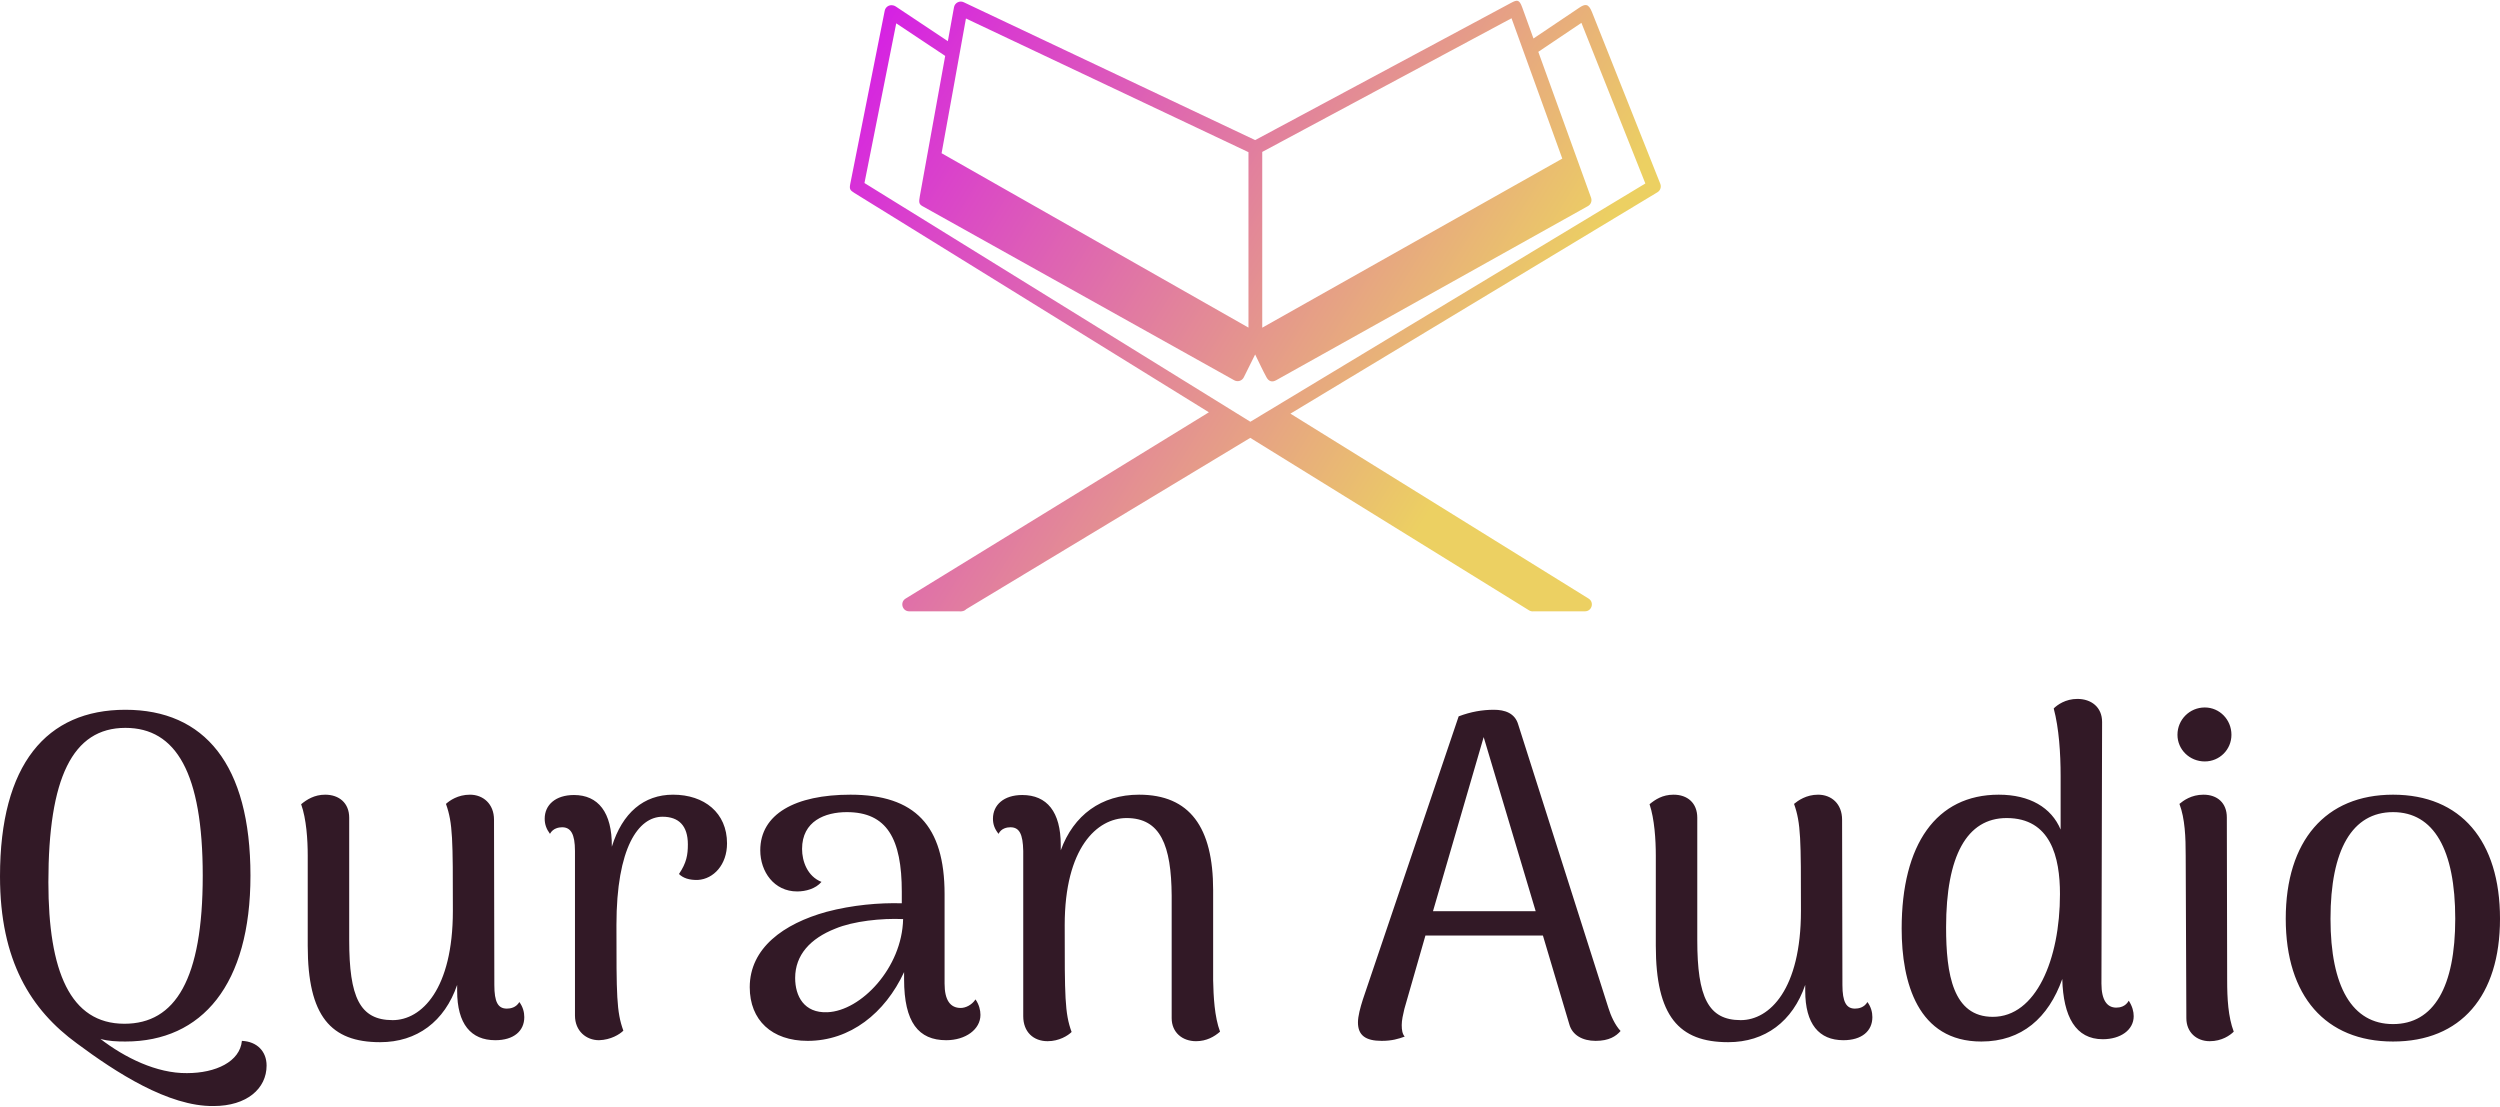
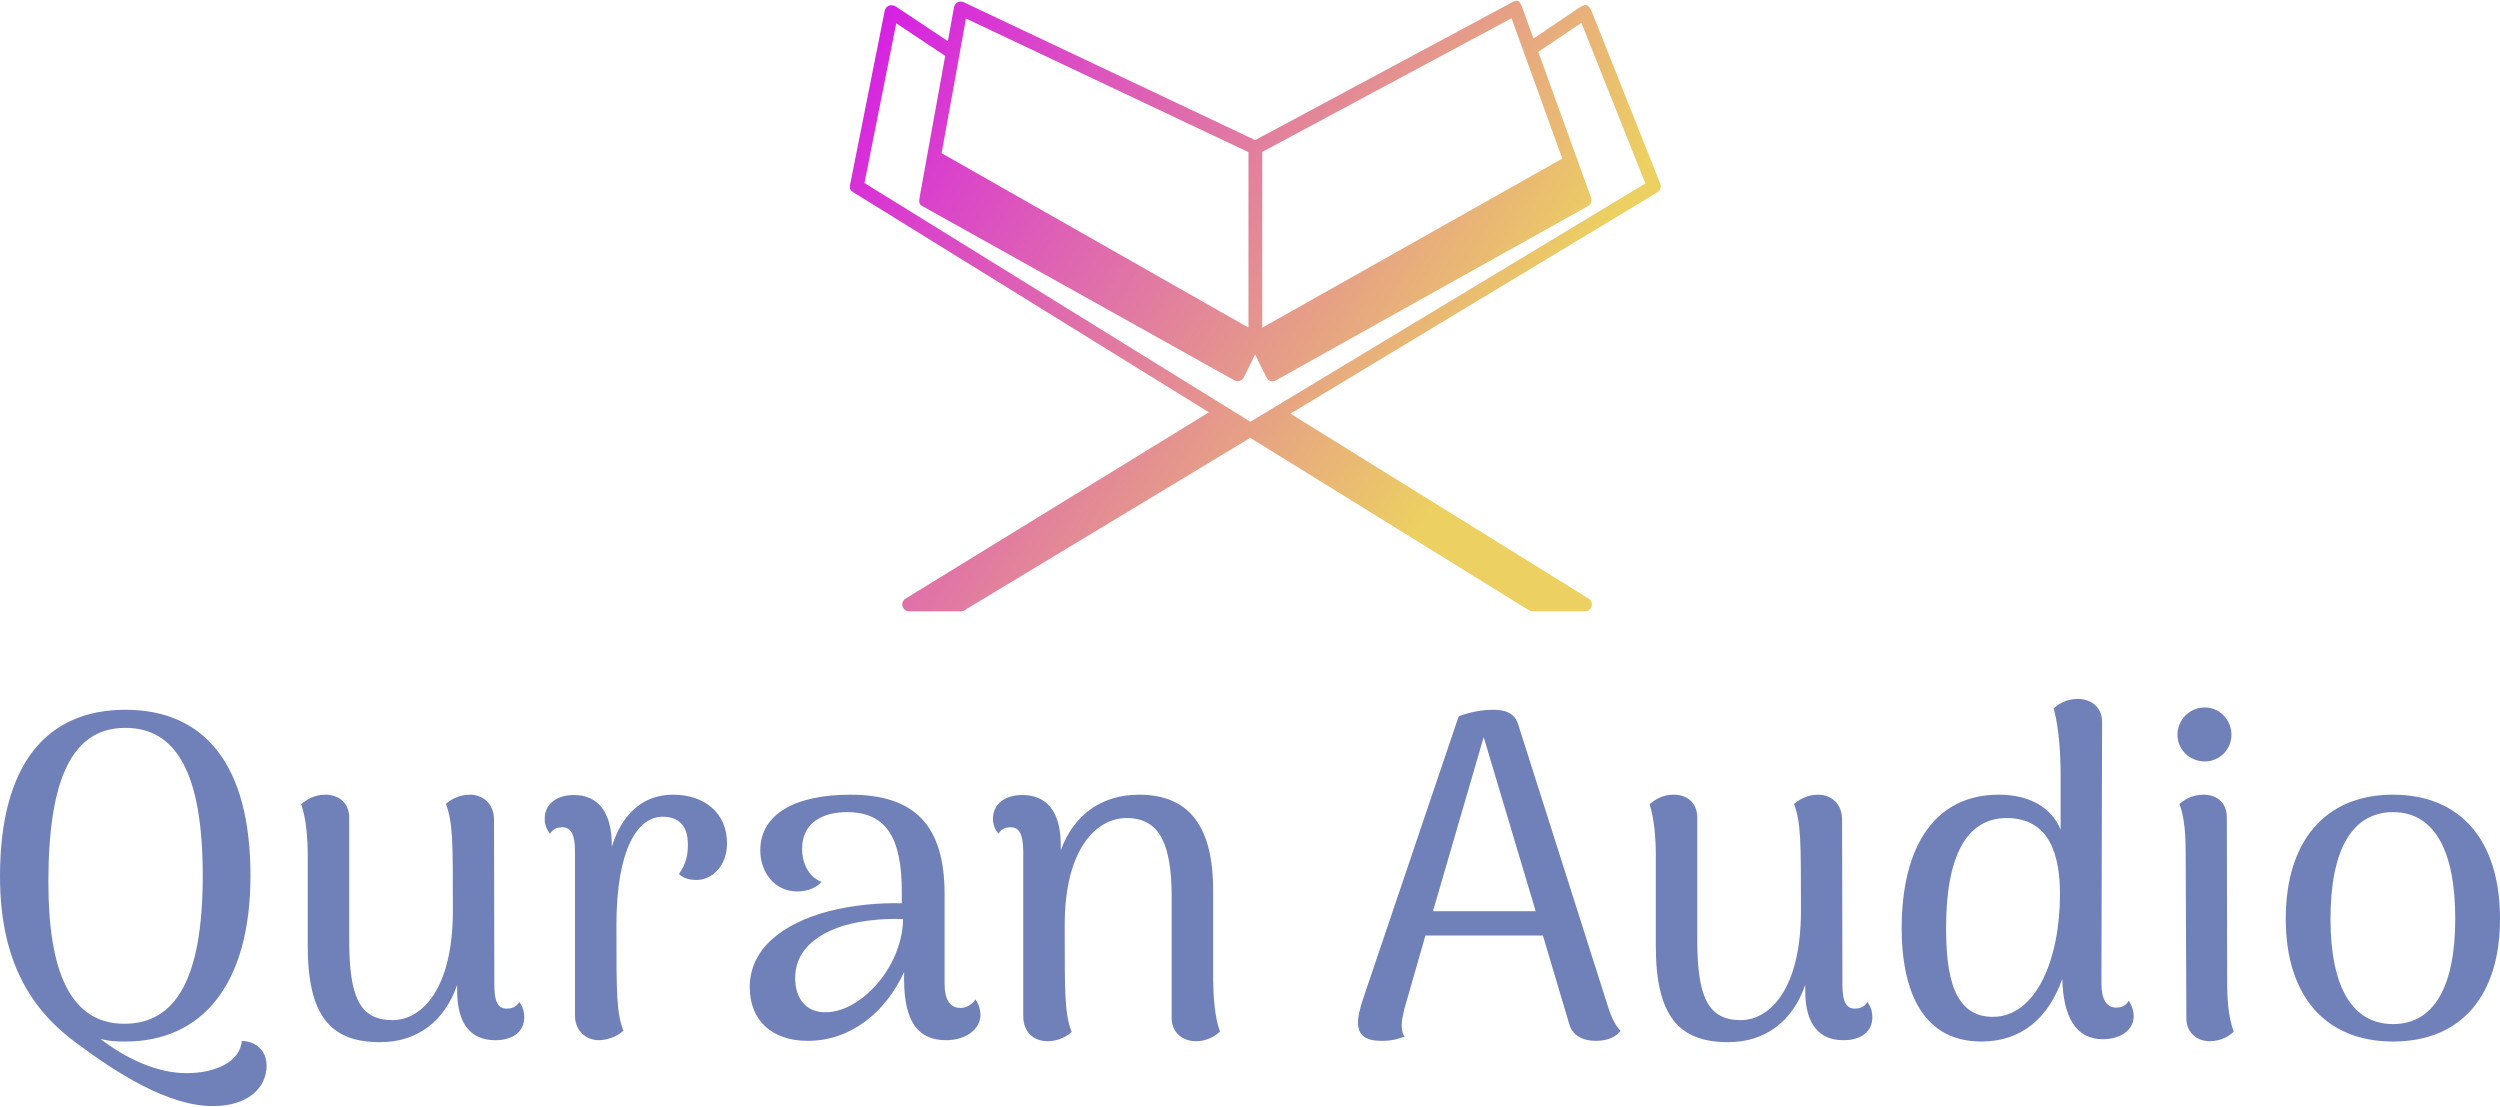
<svg xmlns="http://www.w3.org/2000/svg" data-v-423bf9ae="" viewBox="0 0 368.431 163" class="iconAbove">
-   <g data-v-423bf9ae="" id="9b56f83e-793e-47df-866b-961404a4a38e" fill="#321926" transform="matrix(4.850334,0,0,4.850334,-3.880266,79.7669)">
+   <g data-v-423bf9ae="" id="9b56f83e-793e-47df-866b-961404a4a38e" fill="#7081b9" transform="matrix(4.850334,0,0,4.850334,-3.880266,79.7669)">
    <path d="M7.29 17.16C8.30 17.16 8.90 16.63 8.90 15.93C8.90 15.50 8.61 15.20 8.15 15.18C8.09 15.81 7.36 16.16 6.48 16.16C5.56 16.17 4.59 15.69 3.85 15.12C4.09 15.19 4.35 15.20 4.61 15.20C6.94 15.20 8.41 13.47 8.41 10.16C8.41 6.78 7.01 5.12 4.61 5.12C2.21 5.12 0.80 6.78 0.80 10.18C0.80 12.75 1.74 14.24 3.14 15.26C4.31 16.13 5.92 17.18 7.29 17.16ZM4.58 14.66C2.93 14.66 2.27 13.06 2.27 10.36C2.27 7.20 3.00 5.67 4.61 5.67C6.15 5.67 6.96 7.04 6.96 10.16C6.96 13.31 6.13 14.66 4.58 14.66ZM16.58 14C16.48 14.17 16.31 14.20 16.20 14.20C15.93 14.20 15.82 14 15.82 13.48L15.81 8.46C15.81 7.98 15.48 7.70 15.08 7.70C14.71 7.70 14.46 7.88 14.35 7.98C14.56 8.57 14.56 9.06 14.56 11.23C14.56 13.61 13.61 14.55 12.73 14.55C11.73 14.55 11.41 13.85 11.41 12.12L11.41 8.40C11.41 7.95 11.10 7.70 10.68 7.70C10.35 7.70 10.12 7.85 9.95 7.99C10.11 8.44 10.15 9.07 10.15 9.55L10.15 12.29C10.15 14.43 10.85 15.22 12.35 15.22C13.47 15.22 14.31 14.59 14.69 13.48L14.69 13.66C14.69 14.67 15.11 15.16 15.85 15.16C16.41 15.16 16.73 14.88 16.73 14.46C16.73 14.31 16.69 14.15 16.58 14ZM21.25 7.70C20.36 7.70 19.71 8.25 19.39 9.28C19.40 8.23 18.97 7.71 18.24 7.71C17.68 7.71 17.35 8.01 17.35 8.43C17.35 8.60 17.40 8.74 17.51 8.89C17.60 8.72 17.78 8.69 17.88 8.69C18.14 8.69 18.27 8.89 18.27 9.41L18.27 14.41C18.27 14.88 18.61 15.16 19.00 15.16C19.36 15.15 19.63 14.98 19.74 14.87C19.53 14.29 19.53 13.80 19.53 11.66C19.53 9.30 20.20 8.37 20.93 8.37C21.42 8.37 21.70 8.64 21.70 9.21C21.70 9.53 21.66 9.77 21.43 10.11C21.55 10.23 21.74 10.30 22.01 10.29C22.48 10.26 22.89 9.83 22.89 9.18C22.89 8.25 22.20 7.70 21.25 7.70ZM30.44 13.92C30.32 14.10 30.13 14.18 29.99 14.18C29.67 14.18 29.50 13.94 29.50 13.44L29.50 10.72C29.50 8.64 28.60 7.70 26.64 7.70C24.96 7.70 23.90 8.29 23.90 9.39C23.90 10.04 24.32 10.64 25.02 10.64C25.28 10.64 25.58 10.56 25.76 10.35C25.33 10.18 25.17 9.72 25.17 9.35C25.17 8.50 25.87 8.23 26.53 8.23C27.75 8.23 28.20 9.04 28.20 10.65L28.20 11.00C27.52 10.98 26.70 11.05 25.91 11.26C24.61 11.62 23.58 12.36 23.58 13.55C23.58 14.55 24.25 15.18 25.34 15.18C26.63 15.18 27.69 14.34 28.27 13.09L28.27 13.31C28.27 14.62 28.71 15.16 29.55 15.16C30.14 15.16 30.59 14.83 30.59 14.39C30.59 14.25 30.55 14.08 30.44 13.92ZM25.94 14.31C25.23 14.34 24.96 13.82 24.96 13.27C24.96 12.57 25.42 12.07 26.18 11.77C26.73 11.54 27.59 11.45 28.24 11.48C28.21 12.96 26.96 14.27 25.94 14.31ZM37.66 13.34L37.66 10.60C37.66 8.69 36.95 7.70 35.41 7.70C34.26 7.70 33.42 8.32 33.03 9.39L33.03 9.23C33.03 8.22 32.61 7.71 31.86 7.71C31.30 7.71 30.97 8.01 30.97 8.43C30.97 8.60 31.02 8.74 31.14 8.89C31.22 8.72 31.40 8.69 31.50 8.69C31.77 8.69 31.88 8.89 31.89 9.41L31.89 14.43C31.89 14.91 32.20 15.19 32.63 15.19C32.98 15.19 33.25 15.02 33.36 14.91C33.15 14.34 33.15 13.83 33.15 11.66C33.15 9.32 34.13 8.41 35.03 8.41C36.06 8.41 36.39 9.24 36.40 10.77L36.40 14.49C36.40 14.92 36.72 15.19 37.14 15.19C37.46 15.19 37.70 15.05 37.87 14.90C37.70 14.45 37.67 13.82 37.66 13.34ZM49.67 14.18L46.93 5.57C46.83 5.22 46.52 5.12 46.19 5.12C45.84 5.12 45.49 5.18 45.12 5.32L42.21 13.92C42.13 14.17 42.06 14.43 42.06 14.62C42.06 15.01 42.29 15.18 42.78 15.18C43.09 15.18 43.29 15.12 43.48 15.05C43.41 14.97 43.39 14.85 43.39 14.70C43.39 14.55 43.43 14.38 43.47 14.21L44.11 11.98L47.68 11.98L48.48 14.67C48.57 15.01 48.89 15.18 49.28 15.18C49.69 15.18 49.90 15.04 50.04 14.88C49.87 14.70 49.74 14.41 49.67 14.18ZM44.34 11.24L45.88 5.95L47.46 11.24ZM57.54 14C57.44 14.17 57.27 14.20 57.16 14.20C56.90 14.20 56.78 14 56.78 13.48L56.77 8.46C56.77 7.98 56.45 7.70 56.04 7.70C55.68 7.70 55.43 7.88 55.31 7.98C55.52 8.57 55.52 9.06 55.52 11.23C55.52 13.61 54.57 14.55 53.69 14.55C52.70 14.55 52.37 13.85 52.37 12.12L52.37 8.40C52.37 7.95 52.07 7.70 51.65 7.70C51.31 7.70 51.09 7.85 50.92 7.99C51.07 8.44 51.11 9.07 51.11 9.55L51.11 12.29C51.11 14.43 51.81 15.22 53.31 15.22C54.43 15.22 55.27 14.59 55.65 13.48L55.65 13.66C55.65 14.67 56.07 15.16 56.81 15.16C57.37 15.16 57.69 14.88 57.69 14.46C57.69 14.31 57.65 14.15 57.54 14ZM65.48 13.96C65.38 14.14 65.21 14.17 65.10 14.17C64.82 14.17 64.65 13.94 64.65 13.44L64.67 5.49C64.67 5.04 64.34 4.79 63.92 4.79C63.56 4.79 63.31 4.97 63.20 5.08C63.36 5.68 63.41 6.44 63.41 7.14L63.41 8.76C63.13 8.09 62.47 7.70 61.53 7.70C59.63 7.70 58.58 9.21 58.58 11.77C58.58 13.41 59.07 15.20 61.00 15.20C62.23 15.20 63.04 14.48 63.46 13.30C63.49 14.45 63.87 15.13 64.69 15.13C65.23 15.13 65.63 14.85 65.63 14.43C65.63 14.29 65.59 14.13 65.48 13.96ZM61.35 14.45C60.14 14.45 59.93 13.16 59.93 11.73C59.93 9.56 60.56 8.41 61.77 8.41C63.11 8.41 63.39 9.60 63.39 10.72C63.39 12.71 62.66 14.45 61.35 14.45ZM67.79 6.69C68.24 6.69 68.60 6.33 68.60 5.88C68.60 5.42 68.24 5.05 67.79 5.05C67.33 5.05 66.96 5.42 66.96 5.88C66.96 6.33 67.33 6.69 67.79 6.69ZM68.47 13.34L68.46 8.39C68.46 7.95 68.17 7.70 67.75 7.70C67.38 7.70 67.14 7.88 67.02 7.98C67.19 8.43 67.21 9.00 67.21 9.55L67.23 14.49C67.23 14.92 67.54 15.19 67.94 15.19C68.31 15.19 68.56 15.01 68.67 14.90C68.50 14.45 68.47 13.89 68.47 13.34ZM73.51 15.20C75.57 15.20 76.76 13.82 76.76 11.47C76.76 9.10 75.57 7.70 73.51 7.70C71.46 7.70 70.25 9.10 70.25 11.47C70.25 13.82 71.46 15.20 73.51 15.20ZM73.51 14.67C72.27 14.67 71.61 13.54 71.61 11.47C71.61 9.37 72.27 8.23 73.51 8.23C74.75 8.23 75.40 9.37 75.40 11.47C75.40 13.54 74.75 14.67 73.51 14.67Z" />
  </g>
  <defs data-v-423bf9ae="">
    <linearGradient data-v-423bf9ae="" gradientTransform="rotate(25)" id="c422bf22-7723-4b76-b9c5-99a1685993e6" x1="0%" y1="0%" x2="100%" y2="0%">
      <stop data-v-423bf9ae="" offset="0%" style="stop-color: rgb(212, 24, 234); stop-opacity: 1;" />
      <stop data-v-423bf9ae="" offset="100%" style="stop-color: rgb(236, 208, 98); stop-opacity: 1;" />
    </linearGradient>
  </defs>
  <g data-v-423bf9ae="" id="c40ebda1-7dea-4ada-b006-f8e9d63df2aa" transform="matrix(1.32785,0,0,1.32785,118.6073,-21.28175)" stroke="none" fill="url(#c422bf22-7723-4b76-b9c5-99a1685993e6)">
    <path style="line-height:normal;text-indent:0;text-align:start;text-decoration-line:none;text-decoration-style:solid;text-decoration-color:#000;text-transform:none;block-progression:tb;isolation:auto;mix-blend-mode:normal" d="M78.375 16.352L49.983 31.576 17.635 16.275a.763.763 0 0 0-1.077.553l-.682 3.769-5.793-3.857a.764.764 0 0 0-.38-.131.763.763 0 0 0-.837.618l-3.82 19.2c-.116.58-.03.716.463 1.021l39.337 24.337-33.662 20.678c-.654.403-.37 1.412.4 1.413h5.558c.106.02.215.017.32-.01a.765.765 0 0 0 .454-.23l31.522-19.013 30.934 19.138a.763.763 0 0 0 .533.113h5.684c.766 0 1.052-1.006.401-1.411L53.895 61.936 94.63 37.365a.763.763 0 0 0 .316-.937l-7.584-19.062c-.39-.979-.761-.918-1.423-.473L80.87 20.3l-1.254-3.467c-.322-.889-.574-.84-1.242-.48zm.06 1.702l5.633 15.575-33.3 18.767V32.888zm-60.551.026L49.24 32.916v19.472l-34.06-19.355c.918-4.995 1.804-9.979 2.703-14.953zm68.309.483l7.095 17.828C78.68 45.2 64.044 54.033 49.448 62.836L6.62 36.341l3.527-17.724 5.433 3.616-2.82 15.591c-.113.628-.1.86.285 1.075l34.618 19.335a.763.763 0 0 0 1.056-.328l1.262-2.539c.422.85.811 1.72 1.268 2.549.255.463.639.548 1.05.318L86.917 38.9a.763.763 0 0 0 .346-.926c-1.947-5.404-3.9-10.783-5.857-16.194z" color="#000" font-weight="400" font-family="sans-serif" white-space="normal" overflow="visible" />
  </g>
</svg>
